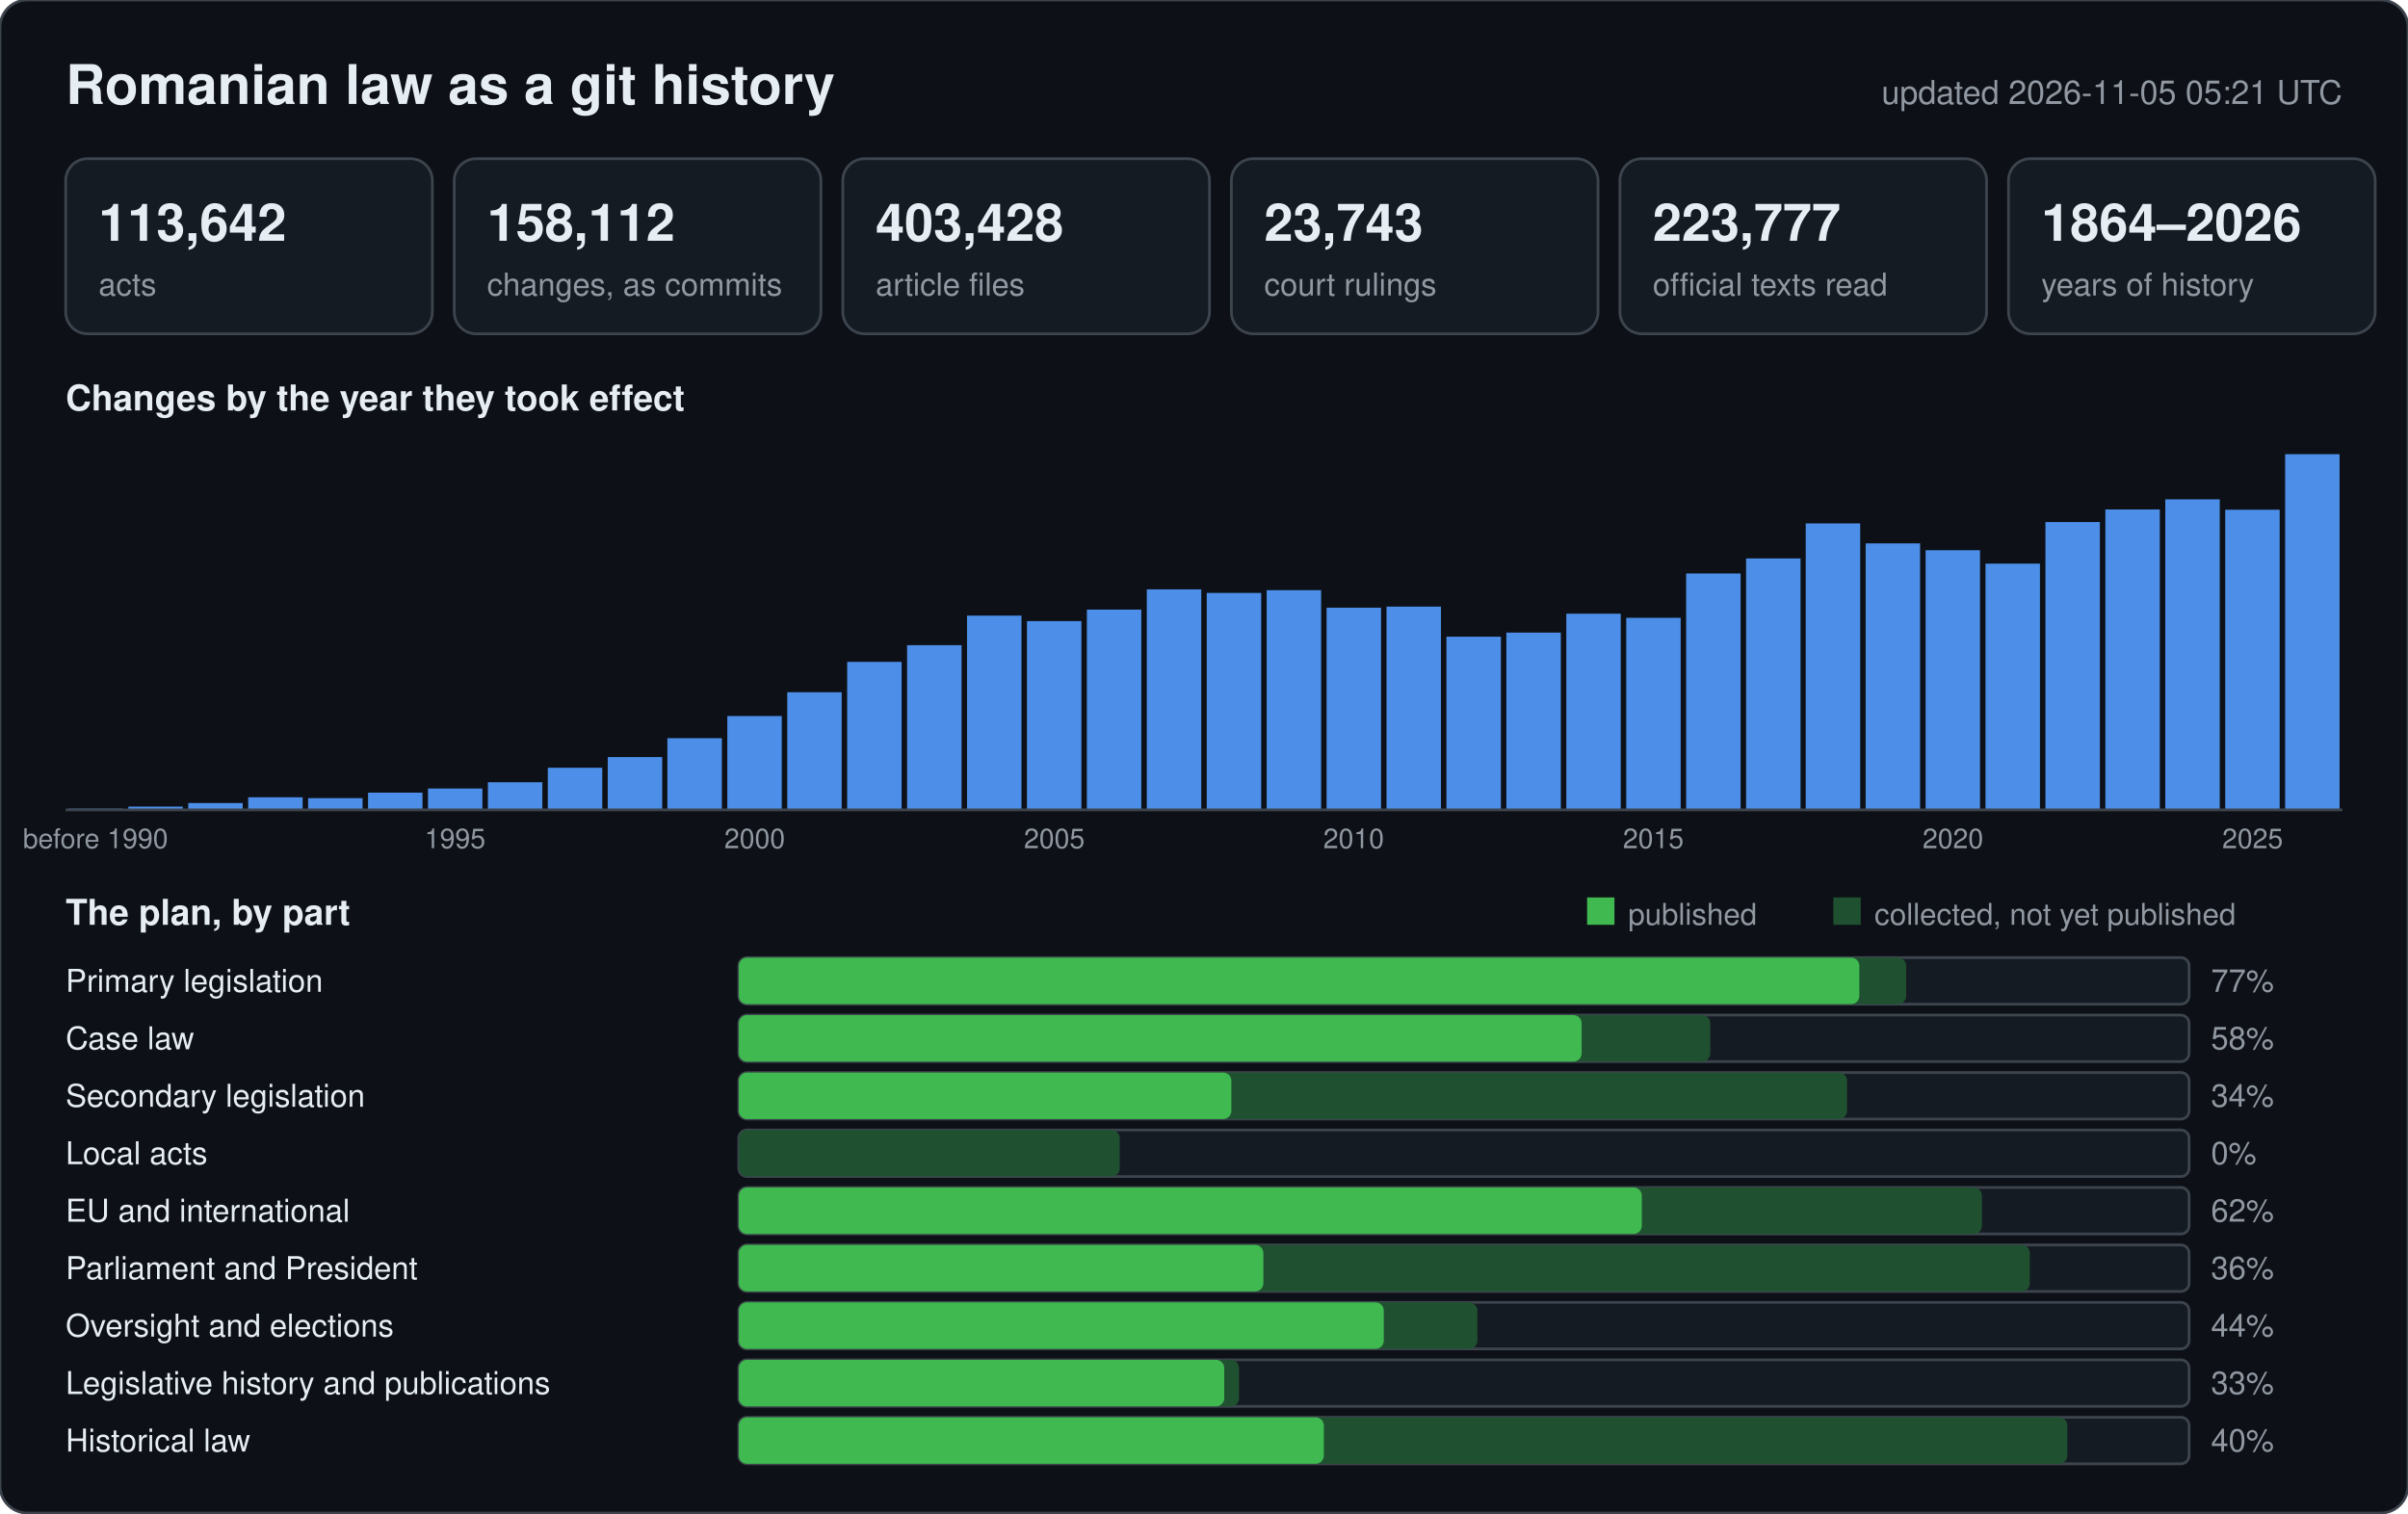
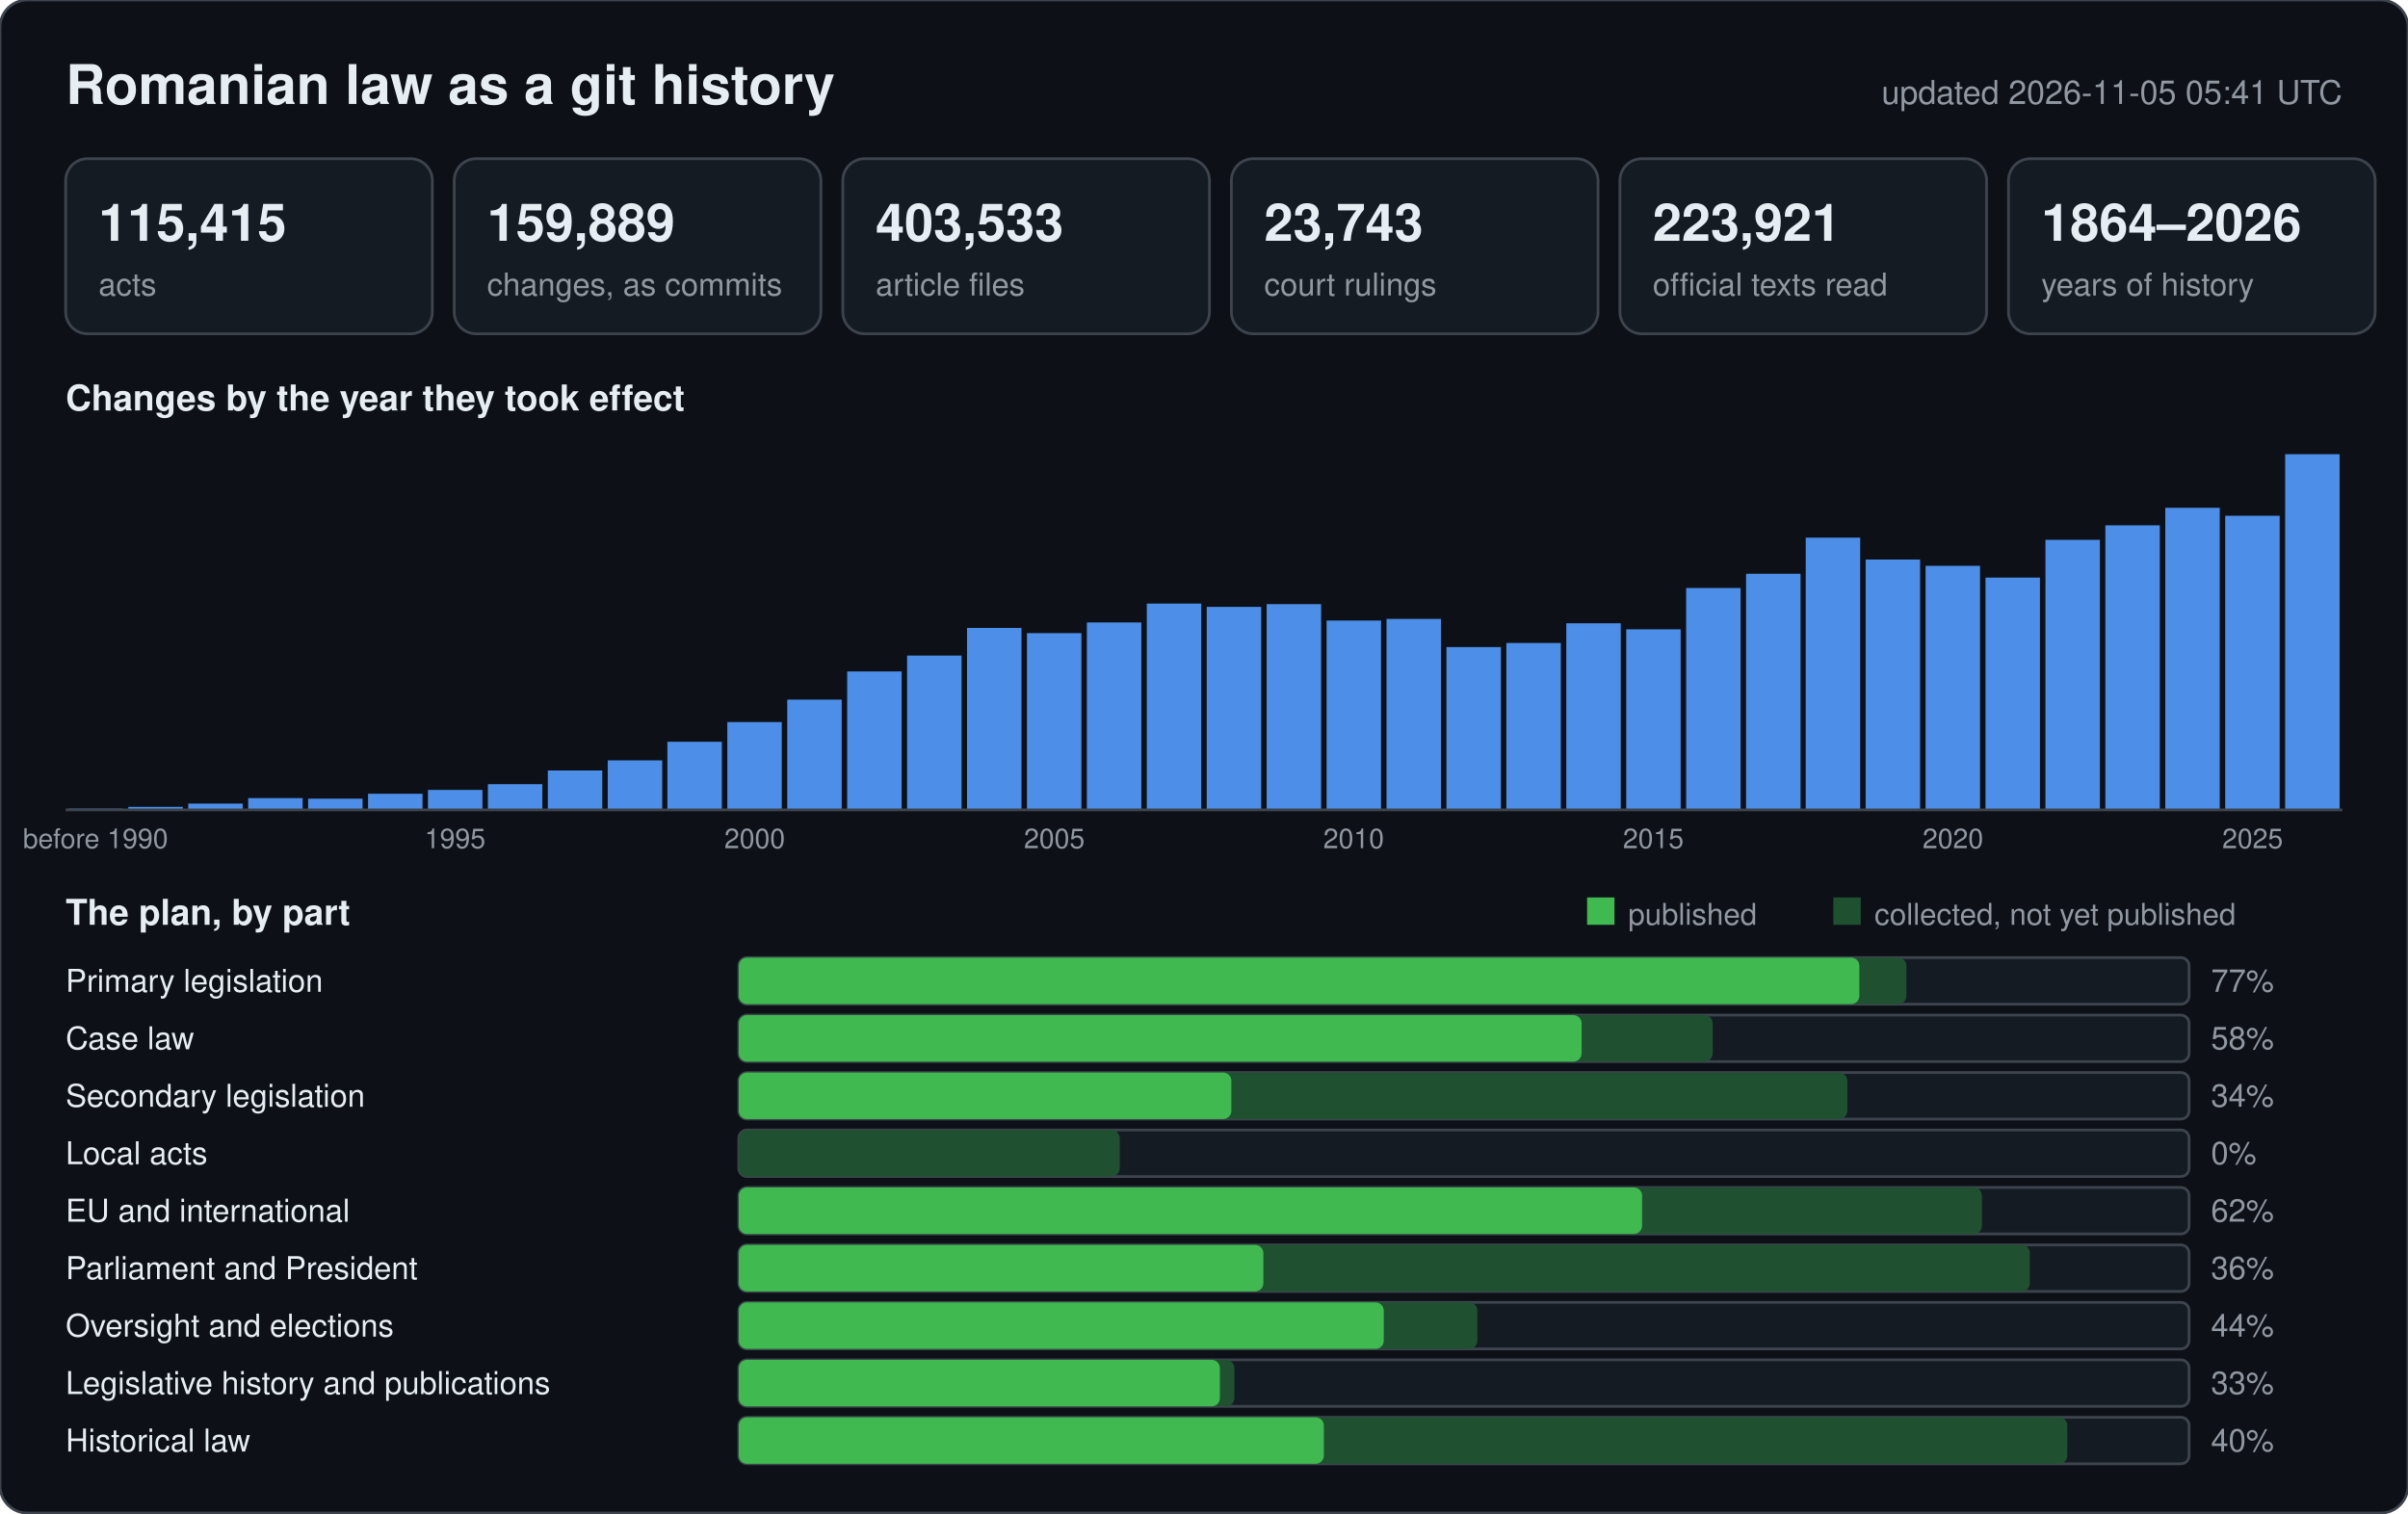
<svg xmlns="http://www.w3.org/2000/svg" width="880" height="553" viewBox="0 0 880 553" font-family="-apple-system,BlinkMacSystemFont,Segoe UI,Helvetica,Arial,sans-serif">
  <rect width="880" height="553" rx="10" fill="#0d1117" stroke="#3d444d" />
  <text x="24" y="38" font-size="20" font-weight="600" fill="#e6edf3">Romanian law as a git history</text>
-   <text x="856" y="38" font-size="12" text-anchor="end" fill="#9198a1">updated 2026-11-05 05:21 UTC</text>
+   <text x="856" y="38" font-size="12" text-anchor="end" fill="#9198a1">updated 2026-11-05 05:41 UTC</text>
  <rect x="24" y="58" width="134" height="64" rx="8" fill="#151b23" stroke="#3d444d" />
-   <text x="36" y="88" font-size="19" font-weight="600" fill="#e6edf3">113,642</text>
+   <text x="36" y="88" font-size="19" font-weight="600" fill="#e6edf3">115,415</text>
  <text x="36" y="108" font-size="11.5" fill="#9198a1">acts</text>
  <rect x="166" y="58" width="134" height="64" rx="8" fill="#151b23" stroke="#3d444d" />
-   <text x="178" y="88" font-size="19" font-weight="600" fill="#e6edf3">158,112</text>
+   <text x="178" y="88" font-size="19" font-weight="600" fill="#e6edf3">159,889</text>
  <text x="178" y="108" font-size="11.5" fill="#9198a1">changes, as commits</text>
  <rect x="308" y="58" width="134" height="64" rx="8" fill="#151b23" stroke="#3d444d" />
-   <text x="320" y="88" font-size="19" font-weight="600" fill="#e6edf3">403,428</text>
+   <text x="320" y="88" font-size="19" font-weight="600" fill="#e6edf3">403,533</text>
  <text x="320" y="108" font-size="11.5" fill="#9198a1">article files</text>
  <rect x="450" y="58" width="134" height="64" rx="8" fill="#151b23" stroke="#3d444d" />
  <text x="462" y="88" font-size="19" font-weight="600" fill="#e6edf3">23,743</text>
  <text x="462" y="108" font-size="11.5" fill="#9198a1">court rulings</text>
  <rect x="592" y="58" width="134" height="64" rx="8" fill="#151b23" stroke="#3d444d" />
-   <text x="604" y="88" font-size="19" font-weight="600" fill="#e6edf3">223,777</text>
+   <text x="604" y="88" font-size="19" font-weight="600" fill="#e6edf3">223,921</text>
  <text x="604" y="108" font-size="11.5" fill="#9198a1">official texts read</text>
  <rect x="734" y="58" width="134" height="64" rx="8" fill="#151b23" stroke="#3d444d" />
  <text x="746" y="88" font-size="19" font-weight="600" fill="#e6edf3">1864–2026</text>
  <text x="746" y="108" font-size="11.5" fill="#9198a1">years of history</text>
  <text x="24" y="150" font-size="13" font-weight="600" fill="#e6edf3">Changes by the year they took effect</text>
  <rect x="25.0" y="295.4" width="19.9" height="0.6" fill="#2b4a75" />
  <text x="34.9" y="310" font-size="10" text-anchor="middle" fill="#9198a1">before 1990</text>
-   <rect x="46.9" y="294.8" width="19.9" height="1.2" fill="#4c8ee8" />
-   <rect x="68.8" y="293.5" width="19.9" height="2.5" fill="#4c8ee8" />
-   <rect x="90.7" y="291.4" width="19.9" height="4.6" fill="#4c8ee8" />
-   <rect x="112.6" y="291.7" width="19.9" height="4.3" fill="#4c8ee8" />
-   <rect x="134.5" y="289.7" width="19.9" height="6.3" fill="#4c8ee8" />
-   <rect x="156.4" y="288.2" width="19.9" height="7.8" fill="#4c8ee8" />
+   <rect x="46.9" y="294.9" width="19.9" height="1.1" fill="#4c8ee8" />
+   <rect x="68.8" y="293.7" width="19.9" height="2.3" fill="#4c8ee8" />
+   <rect x="90.7" y="291.7" width="19.9" height="4.3" fill="#4c8ee8" />
+   <rect x="112.6" y="291.9" width="19.9" height="4.1" fill="#4c8ee8" />
+   <rect x="134.5" y="290.1" width="19.9" height="5.9" fill="#4c8ee8" />
+   <rect x="156.4" y="288.7" width="19.9" height="7.3" fill="#4c8ee8" />
  <text x="166.3" y="310" font-size="10" text-anchor="middle" fill="#9198a1">1995</text>
-   <rect x="178.3" y="285.9" width="19.9" height="10.1" fill="#4c8ee8" />
-   <rect x="200.2" y="280.6" width="19.9" height="15.4" fill="#4c8ee8" />
-   <rect x="222.1" y="276.7" width="19.9" height="19.3" fill="#4c8ee8" />
-   <rect x="243.9" y="269.8" width="19.9" height="26.2" fill="#4c8ee8" />
-   <rect x="265.8" y="261.7" width="19.9" height="34.3" fill="#4c8ee8" />
+   <rect x="178.3" y="286.6" width="19.9" height="9.4" fill="#4c8ee8" />
+   <rect x="200.2" y="281.6" width="19.9" height="14.4" fill="#4c8ee8" />
+   <rect x="222.1" y="277.9" width="19.9" height="18.1" fill="#4c8ee8" />
+   <rect x="243.9" y="271.1" width="19.9" height="24.9" fill="#4c8ee8" />
+   <rect x="265.8" y="263.9" width="19.9" height="32.1" fill="#4c8ee8" />
  <text x="275.8" y="310" font-size="10" text-anchor="middle" fill="#9198a1">2000</text>
-   <rect x="287.7" y="253.0" width="19.9" height="43.0" fill="#4c8ee8" />
-   <rect x="309.6" y="241.9" width="19.9" height="54.1" fill="#4c8ee8" />
-   <rect x="331.5" y="235.8" width="19.9" height="60.2" fill="#4c8ee8" />
-   <rect x="353.4" y="225.0" width="19.9" height="71.0" fill="#4c8ee8" />
-   <rect x="375.3" y="227.0" width="19.9" height="69.0" fill="#4c8ee8" />
+   <rect x="287.7" y="255.7" width="19.9" height="40.3" fill="#4c8ee8" />
+   <rect x="309.6" y="245.4" width="19.9" height="50.6" fill="#4c8ee8" />
+   <rect x="331.5" y="239.6" width="19.9" height="56.4" fill="#4c8ee8" />
+   <rect x="353.4" y="229.5" width="19.9" height="66.5" fill="#4c8ee8" />
+   <rect x="375.3" y="231.4" width="19.9" height="64.6" fill="#4c8ee8" />
  <text x="385.3" y="310" font-size="10" text-anchor="middle" fill="#9198a1">2005</text>
-   <rect x="397.2" y="222.8" width="19.9" height="73.2" fill="#4c8ee8" />
-   <rect x="419.1" y="215.4" width="19.9" height="80.6" fill="#4c8ee8" />
-   <rect x="441.0" y="216.7" width="19.9" height="79.3" fill="#4c8ee8" />
-   <rect x="462.9" y="215.7" width="19.9" height="80.3" fill="#4c8ee8" />
-   <rect x="484.8" y="222.1" width="19.9" height="73.9" fill="#4c8ee8" />
+   <rect x="397.2" y="227.5" width="19.9" height="68.5" fill="#4c8ee8" />
+   <rect x="419.1" y="220.6" width="19.9" height="75.4" fill="#4c8ee8" />
+   <rect x="441.0" y="221.8" width="19.9" height="74.2" fill="#4c8ee8" />
+   <rect x="462.9" y="220.8" width="19.9" height="75.2" fill="#4c8ee8" />
+   <rect x="484.8" y="226.8" width="19.9" height="69.2" fill="#4c8ee8" />
  <text x="494.7" y="310" font-size="10" text-anchor="middle" fill="#9198a1">2010</text>
-   <rect x="506.7" y="221.7" width="19.9" height="74.3" fill="#4c8ee8" />
-   <rect x="528.6" y="232.7" width="19.9" height="63.3" fill="#4c8ee8" />
-   <rect x="550.5" y="231.2" width="19.9" height="64.8" fill="#4c8ee8" />
-   <rect x="572.4" y="224.3" width="19.9" height="71.7" fill="#4c8ee8" />
-   <rect x="594.3" y="225.8" width="19.9" height="70.2" fill="#4c8ee8" />
+   <rect x="506.7" y="226.2" width="19.9" height="69.8" fill="#4c8ee8" />
+   <rect x="528.6" y="236.5" width="19.9" height="59.5" fill="#4c8ee8" />
+   <rect x="550.5" y="235.0" width="19.9" height="61.0" fill="#4c8ee8" />
+   <rect x="572.4" y="227.8" width="19.9" height="68.2" fill="#4c8ee8" />
+   <rect x="594.3" y="230.0" width="19.9" height="66.0" fill="#4c8ee8" />
  <text x="604.2" y="310" font-size="10" text-anchor="middle" fill="#9198a1">2015</text>
-   <rect x="616.2" y="209.6" width="19.9" height="86.4" fill="#4c8ee8" />
-   <rect x="638.1" y="204.1" width="19.9" height="91.9" fill="#4c8ee8" />
-   <rect x="659.9" y="191.3" width="19.9" height="104.7" fill="#4c8ee8" />
-   <rect x="681.8" y="198.6" width="19.9" height="97.4" fill="#4c8ee8" />
-   <rect x="703.7" y="201.1" width="19.9" height="94.9" fill="#4c8ee8" />
+   <rect x="616.2" y="214.9" width="19.9" height="81.1" fill="#4c8ee8" />
+   <rect x="638.1" y="209.7" width="19.9" height="86.3" fill="#4c8ee8" />
+   <rect x="659.9" y="196.5" width="19.9" height="99.5" fill="#4c8ee8" />
+   <rect x="681.8" y="204.5" width="19.9" height="91.5" fill="#4c8ee8" />
+   <rect x="703.7" y="206.8" width="19.9" height="89.2" fill="#4c8ee8" />
  <text x="713.7" y="310" font-size="10" text-anchor="middle" fill="#9198a1">2020</text>
-   <rect x="725.6" y="206.0" width="19.9" height="90.0" fill="#4c8ee8" />
-   <rect x="747.5" y="190.8" width="19.9" height="105.2" fill="#4c8ee8" />
-   <rect x="769.4" y="186.2" width="19.9" height="109.8" fill="#4c8ee8" />
-   <rect x="791.3" y="182.5" width="19.9" height="113.5" fill="#4c8ee8" />
-   <rect x="813.2" y="186.3" width="19.9" height="109.7" fill="#4c8ee8" />
+   <rect x="725.6" y="211.1" width="19.9" height="84.9" fill="#4c8ee8" />
+   <rect x="747.5" y="197.3" width="19.9" height="98.7" fill="#4c8ee8" />
+   <rect x="769.4" y="192.0" width="19.9" height="104.0" fill="#4c8ee8" />
+   <rect x="791.3" y="185.6" width="19.9" height="110.4" fill="#4c8ee8" />
+   <rect x="813.2" y="188.5" width="19.9" height="107.5" fill="#4c8ee8" />
  <text x="823.2" y="310" font-size="10" text-anchor="middle" fill="#9198a1">2025</text>
  <rect x="835.1" y="166.0" width="19.9" height="130.0" fill="#4c8ee8" />
  <line x1="24" y1="296" x2="856" y2="296" stroke="#3d444d" />
  <text x="24" y="338" font-size="13" font-weight="600" fill="#e6edf3">The plan, by part</text>
  <rect x="580" y="328" width="10" height="10" fill="#3fb950" />
  <text x="595" y="338" font-size="11" fill="#9198a1">published</text>
  <rect x="670" y="328" width="10" height="10" fill="#1f5130" />
  <text x="685" y="338" font-size="11" fill="#9198a1">collected, not yet published</text>
  <text x="24" y="362.5" font-size="11.5" fill="#e6edf3">Primary legislation</text>
  <rect x="270" y="350" width="530" height="17" rx="3" fill="#151b23" stroke="#3d444d" />
-   <rect x="270" y="350" width="426.6" height="17" rx="3" fill="#1f5130" />
+   <rect x="270" y="350" width="426.7" height="17" rx="3" fill="#1f5130" />
  <rect x="270" y="350" width="409.5" height="17" rx="3" fill="#3fb950" />
  <text x="808" y="362.5" font-size="11.5" fill="#9198a1">77%</text>
  <text x="24" y="383.5" font-size="11.5" fill="#e6edf3">Case law</text>
  <rect x="270" y="371" width="530" height="17" rx="3" fill="#151b23" stroke="#3d444d" />
-   <rect x="270" y="371" width="355.0" height="17" rx="3" fill="#1f5130" />
+   <rect x="270" y="371" width="355.9" height="17" rx="3" fill="#1f5130" />
  <rect x="270" y="371" width="308.0" height="17" rx="3" fill="#3fb950" />
  <text x="808" y="383.5" font-size="11.5" fill="#9198a1">58%</text>
  <text x="24" y="404.5" font-size="11.5" fill="#e6edf3">Secondary legislation</text>
  <rect x="270" y="392" width="530" height="17" rx="3" fill="#151b23" stroke="#3d444d" />
-   <rect x="270" y="392" width="405.0" height="17" rx="3" fill="#1f5130" />
+   <rect x="270" y="392" width="405.1" height="17" rx="3" fill="#1f5130" />
  <rect x="270" y="392" width="180.0" height="17" rx="3" fill="#3fb950" />
  <text x="808" y="404.5" font-size="11.5" fill="#9198a1">34%</text>
  <text x="24" y="425.5" font-size="11.5" fill="#e6edf3">Local acts</text>
  <rect x="270" y="413" width="530" height="17" rx="3" fill="#151b23" stroke="#3d444d" />
  <rect x="270" y="413" width="139.2" height="17" rx="3" fill="#1f5130" />
  <rect x="270" y="413" width="0.0" height="17" rx="3" fill="#3fb950" />
  <text x="808" y="425.5" font-size="11.5" fill="#9198a1">0%</text>
  <text x="24" y="446.5" font-size="11.5" fill="#e6edf3">EU and international</text>
  <rect x="270" y="434" width="530" height="17" rx="3" fill="#151b23" stroke="#3d444d" />
  <rect x="270" y="434" width="454.3" height="17" rx="3" fill="#1f5130" />
-   <rect x="270" y="434" width="330.0" height="17" rx="3" fill="#3fb950" />
+   <rect x="270" y="434" width="330.1" height="17" rx="3" fill="#3fb950" />
  <text x="808" y="446.5" font-size="11.5" fill="#9198a1">62%</text>
  <text x="24" y="467.5" font-size="11.5" fill="#e6edf3">Parliament and President</text>
  <rect x="270" y="455" width="530" height="17" rx="3" fill="#151b23" stroke="#3d444d" />
  <rect x="270" y="455" width="471.8" height="17" rx="3" fill="#1f5130" />
  <rect x="270" y="455" width="191.7" height="17" rx="3" fill="#3fb950" />
  <text x="808" y="467.5" font-size="11.5" fill="#9198a1">36%</text>
  <text x="24" y="488.5" font-size="11.5" fill="#e6edf3">Oversight and elections</text>
  <rect x="270" y="476" width="530" height="17" rx="3" fill="#151b23" stroke="#3d444d" />
  <rect x="270" y="476" width="269.9" height="17" rx="3" fill="#1f5130" />
  <rect x="270" y="476" width="235.7" height="17" rx="3" fill="#3fb950" />
  <text x="808" y="488.5" font-size="11.5" fill="#9198a1">44%</text>
  <text x="24" y="509.5" font-size="11.5" fill="#e6edf3">Legislative history and publications</text>
  <rect x="270" y="497" width="530" height="17" rx="3" fill="#151b23" stroke="#3d444d" />
-   <rect x="270" y="497" width="182.8" height="17" rx="3" fill="#1f5130" />
-   <rect x="270" y="497" width="177.4" height="17" rx="3" fill="#3fb950" />
+   <rect x="270" y="497" width="181.1" height="17" rx="3" fill="#1f5130" />
+   <rect x="270" y="497" width="175.8" height="17" rx="3" fill="#3fb950" />
  <text x="808" y="509.5" font-size="11.5" fill="#9198a1">33%</text>
  <text x="24" y="530.5" font-size="11.5" fill="#e6edf3">Historical law</text>
  <rect x="270" y="518" width="530" height="17" rx="3" fill="#151b23" stroke="#3d444d" />
  <rect x="270" y="518" width="485.5" height="17" rx="3" fill="#1f5130" />
  <rect x="270" y="518" width="213.8" height="17" rx="3" fill="#3fb950" />
  <text x="808" y="530.5" font-size="11.5" fill="#9198a1">40%</text>
</svg>
